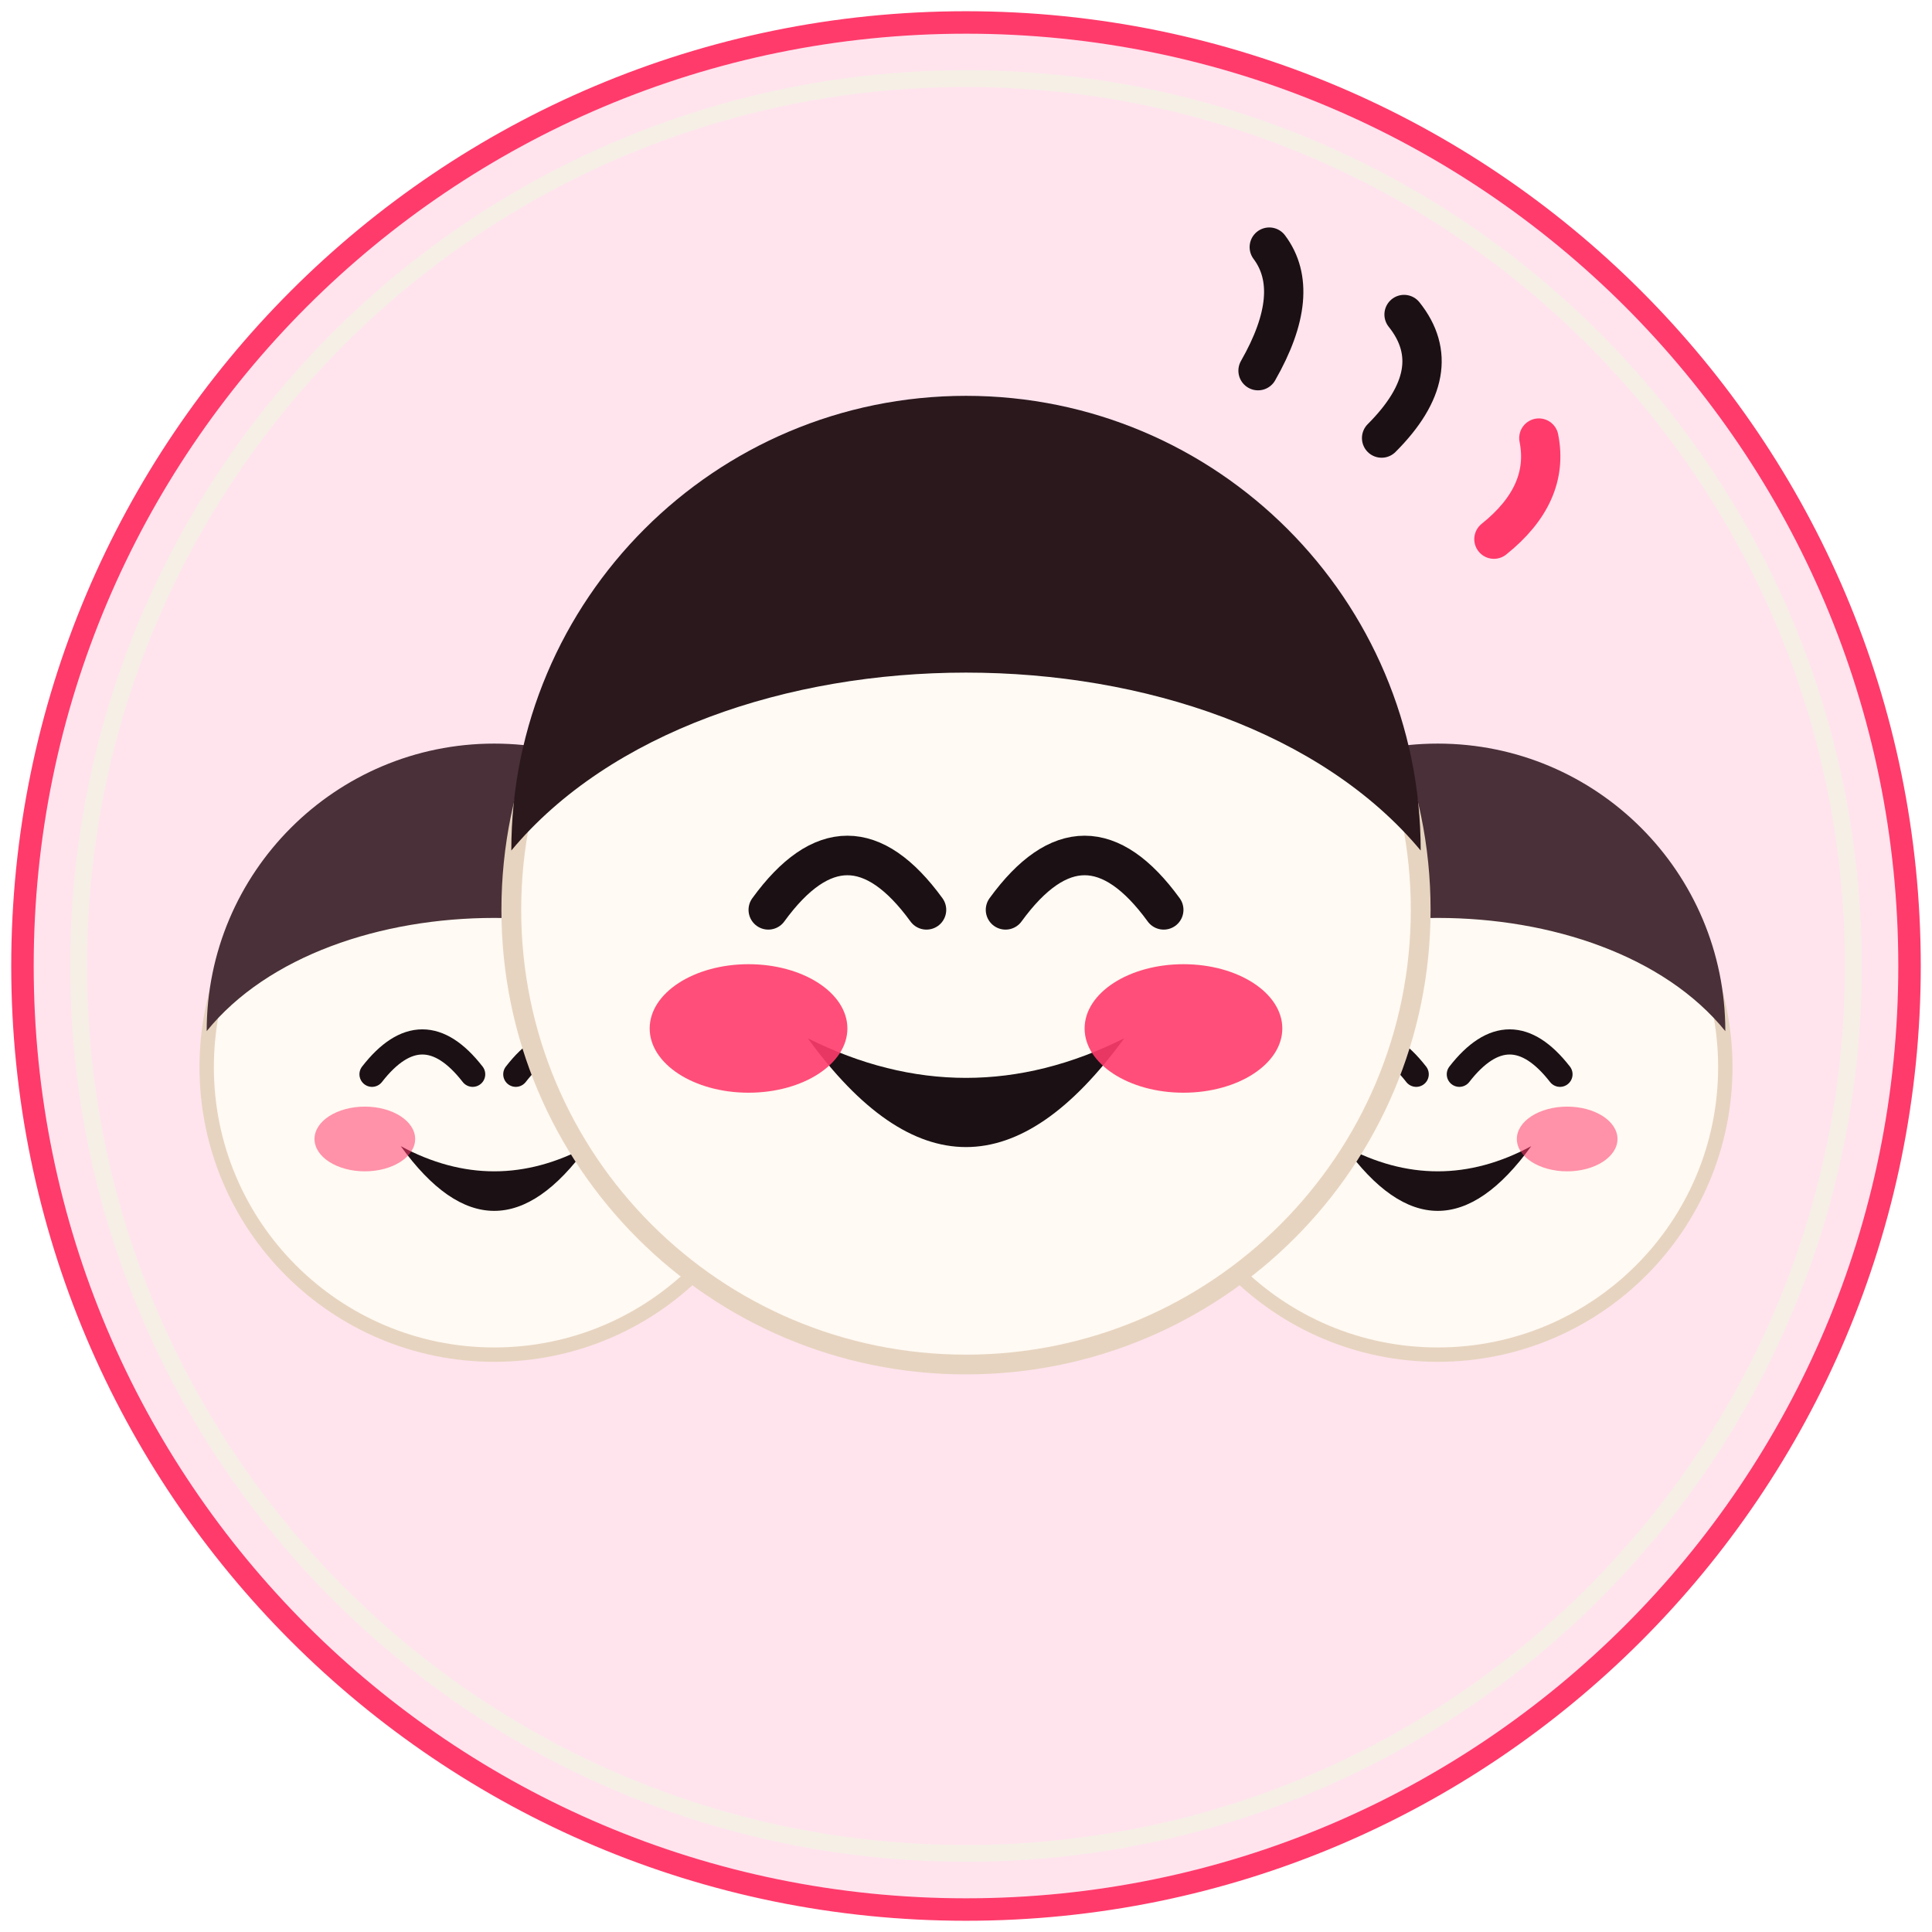
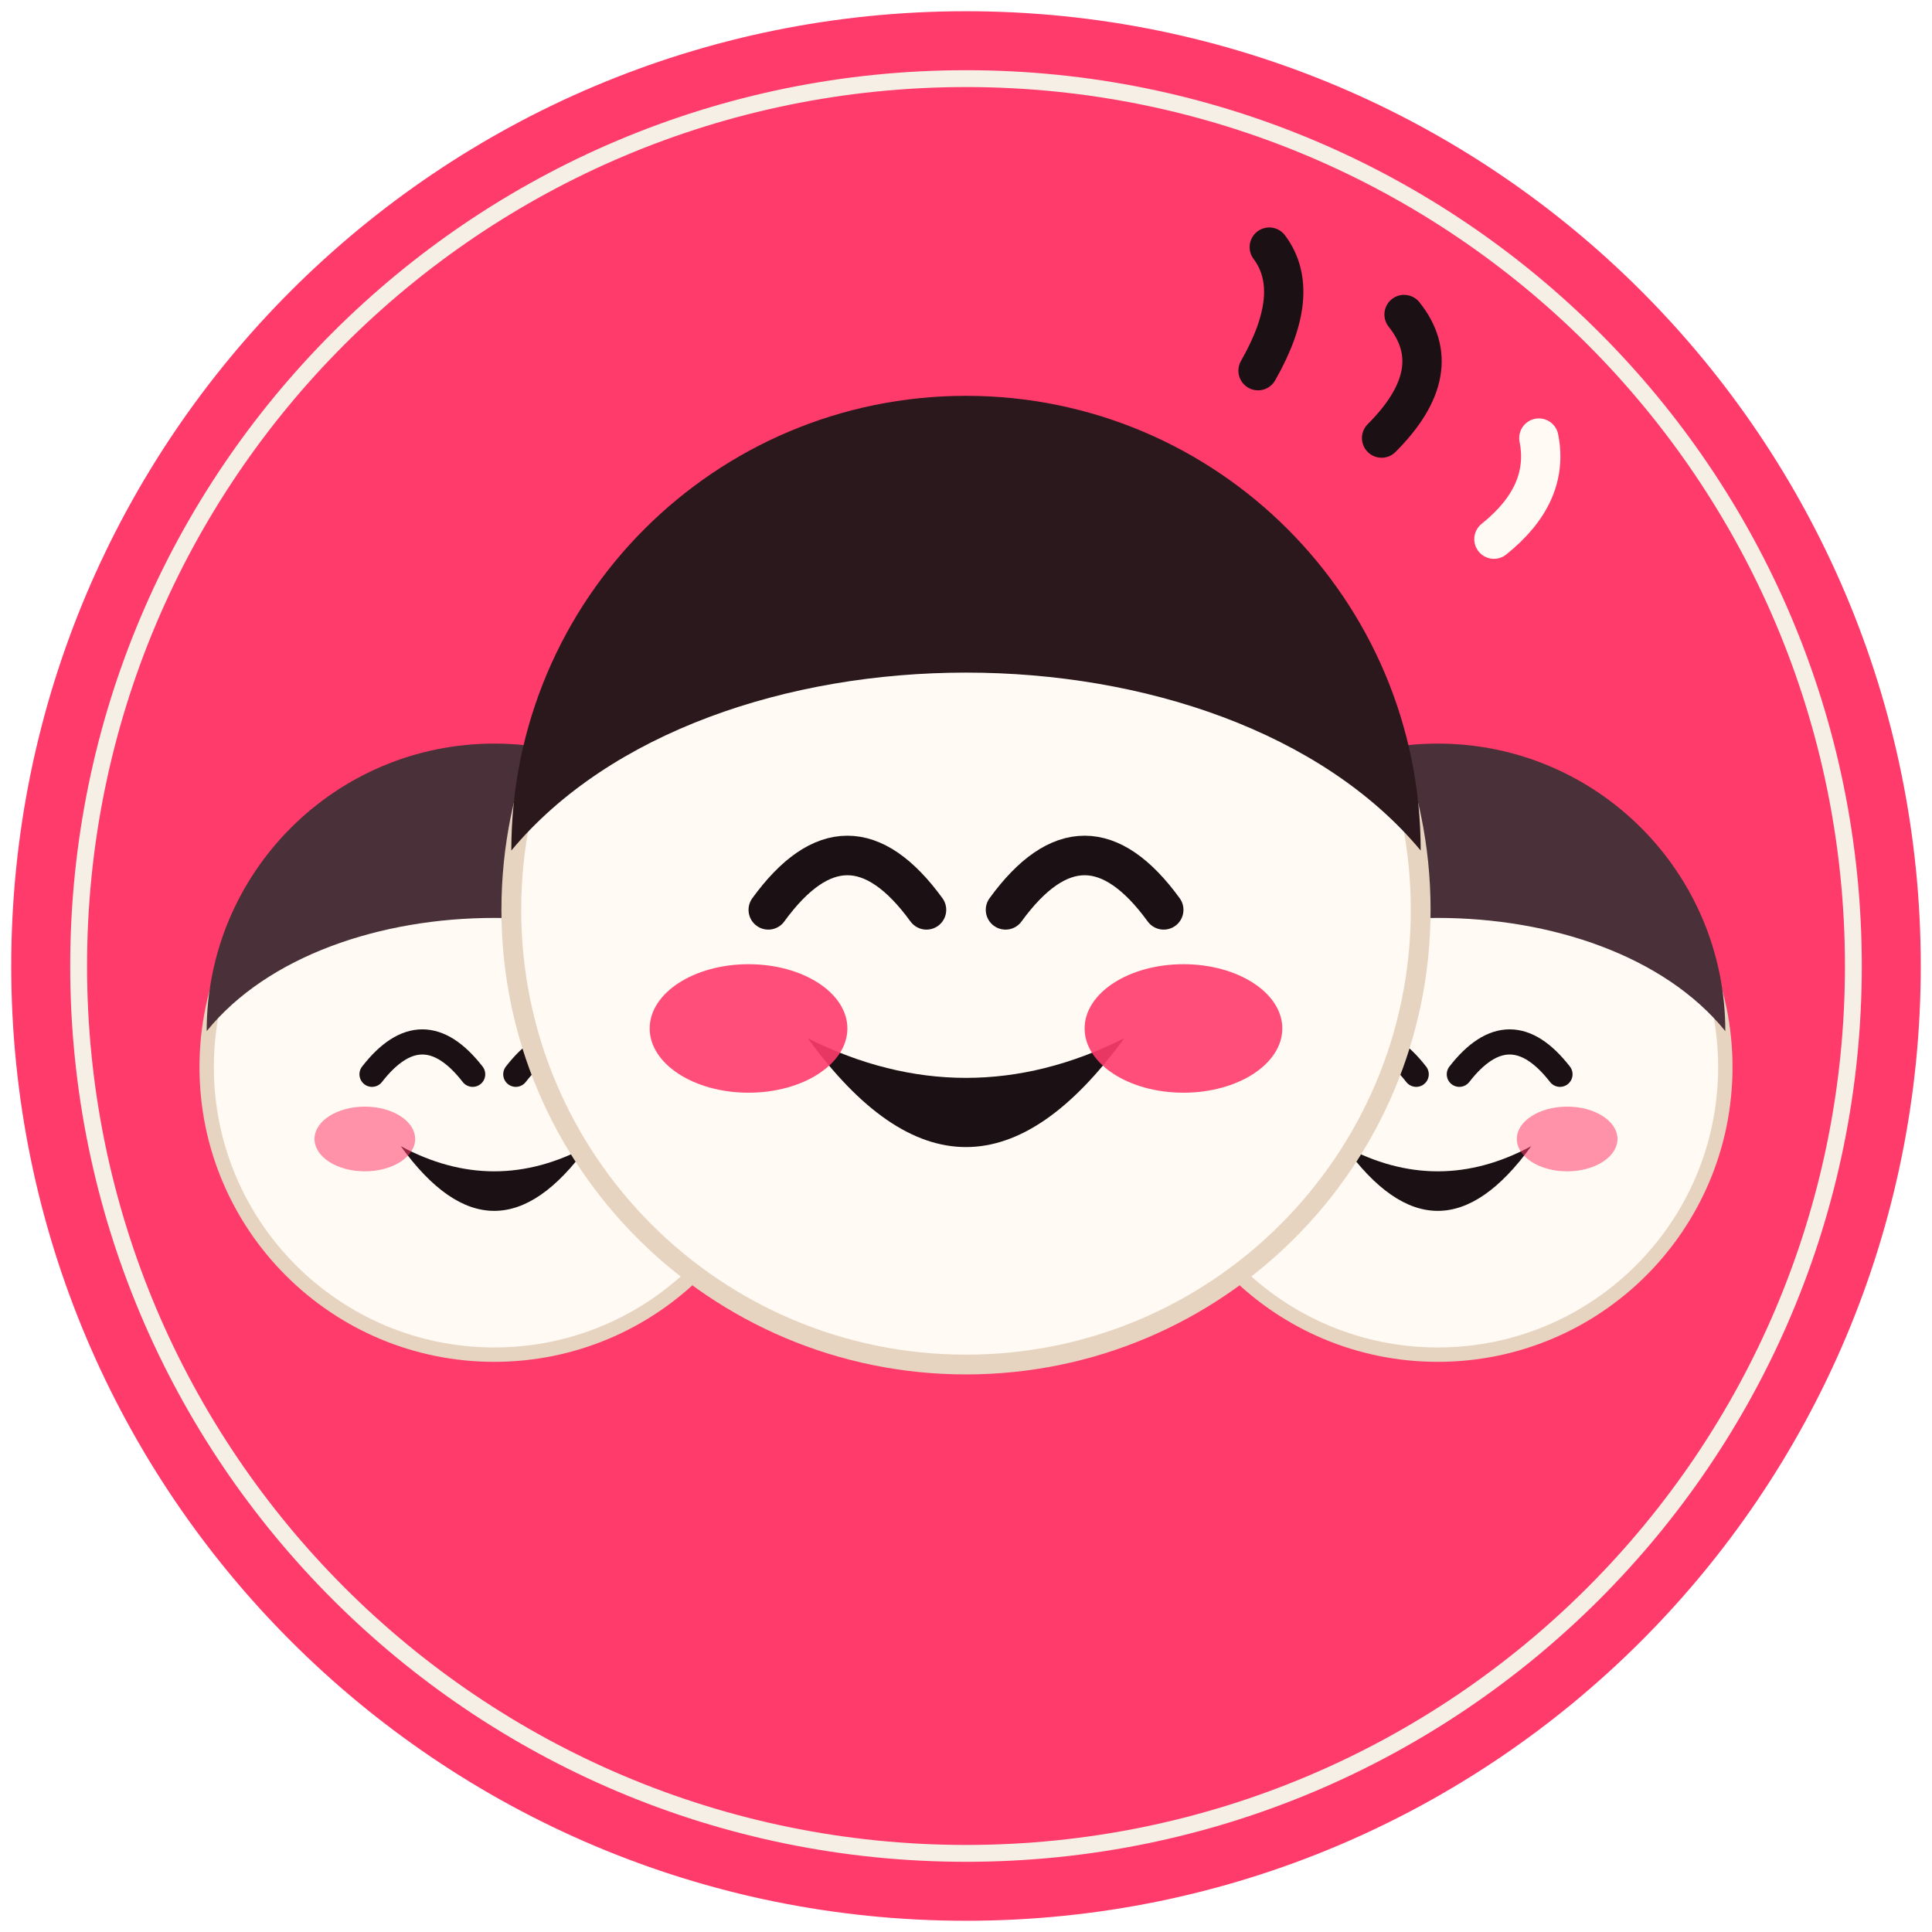
<svg xmlns="http://www.w3.org/2000/svg" viewBox="84 84 344 344" role="img" aria-label="Shame!">
-   <circle cx="256" cy="256" r="168" fill="#ffe4ee" />
+   <circle cx="256" cy="256" r="168" fill="#ff3b6b" />
  <circle cx="256" cy="256" r="168" fill="none" stroke="#ff3b6b" stroke-width="4" />
  <circle cx="256" cy="256" r="158" fill="none" stroke="#f6efe6" stroke-width="3" />
  <g transform="translate(172 274) scale(0.64)">
    <circle r="80" fill="#fffaf3" stroke="#e7d4c0" stroke-width="4" />
    <path fill="#4a3038" d="M-80-10A80 80 0 0 1 80-10C46-52-46-52-80-10z" />
    <path d="M-34 2q14-18 28 0" fill="none" stroke="#1b1014" stroke-width="7" stroke-linecap="round" />
    <path d="M6 2q14-18 28 0" fill="none" stroke="#1b1014" stroke-width="7" stroke-linecap="round" />
    <path fill="#1b1014" d="M-26 22q26 36 52 0q-26 14-52 0z" />
    <ellipse cx="-36" cy="20" rx="14" ry="9" fill="#ff3b6b" opacity="0.55" />
    <ellipse cx="36" cy="20" rx="14" ry="9" fill="#ff3b6b" opacity="0.55" />
  </g>
  <g transform="translate(340 274) scale(0.64)">
    <circle r="80" fill="#fffaf3" stroke="#e7d4c0" stroke-width="4" />
    <path fill="#4a3038" d="M-80-10A80 80 0 0 1 80-10C46-52-46-52-80-10z" />
    <path d="M-34 2q14-18 28 0" fill="none" stroke="#1b1014" stroke-width="7" stroke-linecap="round" />
    <path d="M6 2q14-18 28 0" fill="none" stroke="#1b1014" stroke-width="7" stroke-linecap="round" />
    <path fill="#1b1014" d="M-26 22q26 36 52 0q-26 14-52 0z" />
    <ellipse cx="-36" cy="20" rx="14" ry="9" fill="#ff3b6b" opacity="0.55" />
    <ellipse cx="36" cy="20" rx="14" ry="9" fill="#ff3b6b" opacity="0.55" />
  </g>
  <g transform="translate(256 246) scale(0.88)">
    <circle r="92" fill="#fffaf3" stroke="#e7d4c0" stroke-width="4" />
    <path fill="#2a181d" d="M-92-12A92 92 0 0 1 92-12C52-60-52-60-92-12z" />
    <path d="M-40 0q16-22 32 0" fill="none" stroke="#1b1014" stroke-width="8" stroke-linecap="round" />
    <path d="M8 0q16-22 32 0" fill="none" stroke="#1b1014" stroke-width="8" stroke-linecap="round" />
    <path fill="#1b1014" d="M-32 26q32 44 64 0q-32 16-64 0z" />
    <ellipse cx="-44" cy="24" rx="20" ry="13" fill="#ff3b6b" opacity="0.9" />
    <ellipse cx="44" cy="24" rx="20" ry="13" fill="#ff3b6b" opacity="0.9" />
  </g>
  <path d="M308 150q8-14 2-22" fill="none" stroke="#1b1014" stroke-width="7" stroke-linecap="round" />
  <path d="M330 162q12-12 4-22" fill="none" stroke="#1b1014" stroke-width="7" stroke-linecap="round" />
-   <path d="M350 180q10-8 8-18" fill="none" stroke="#ff3b6b" stroke-width="7" stroke-linecap="round" />
+   <path d="M350 180q10-8 8-18" fill="none" stroke="#fffaf3" stroke-width="7" stroke-linecap="round" />
</svg>
